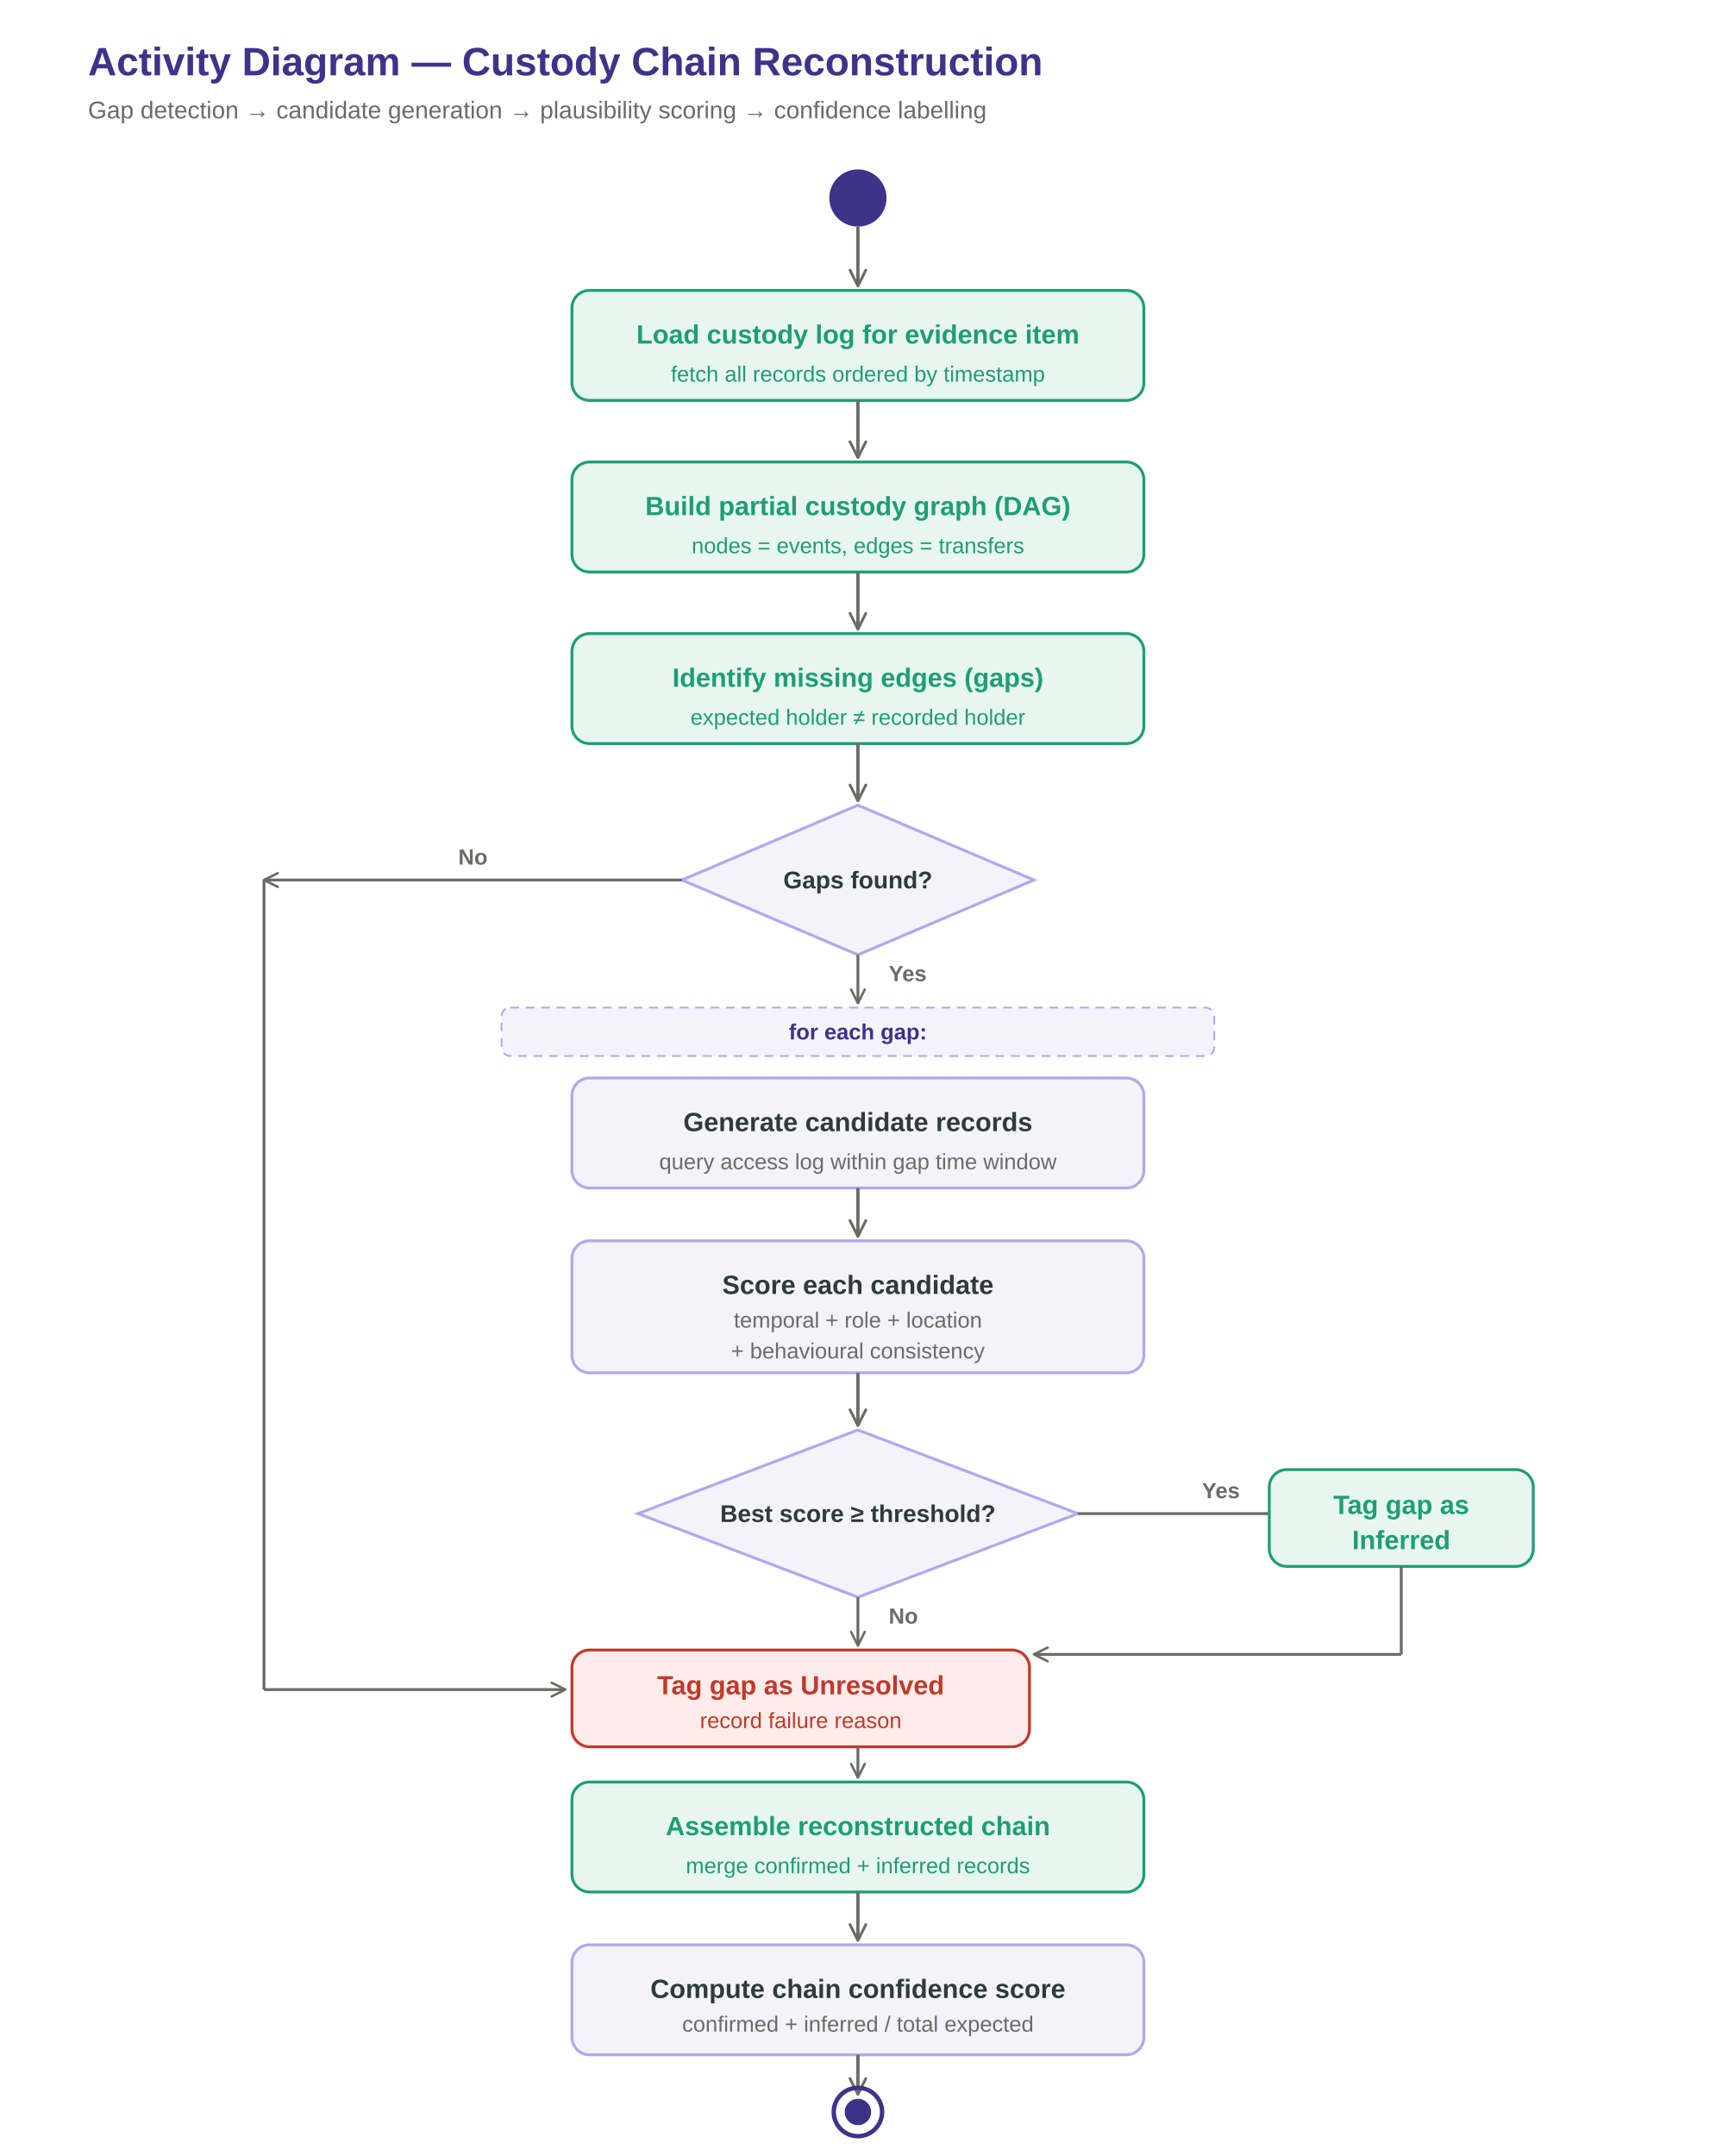
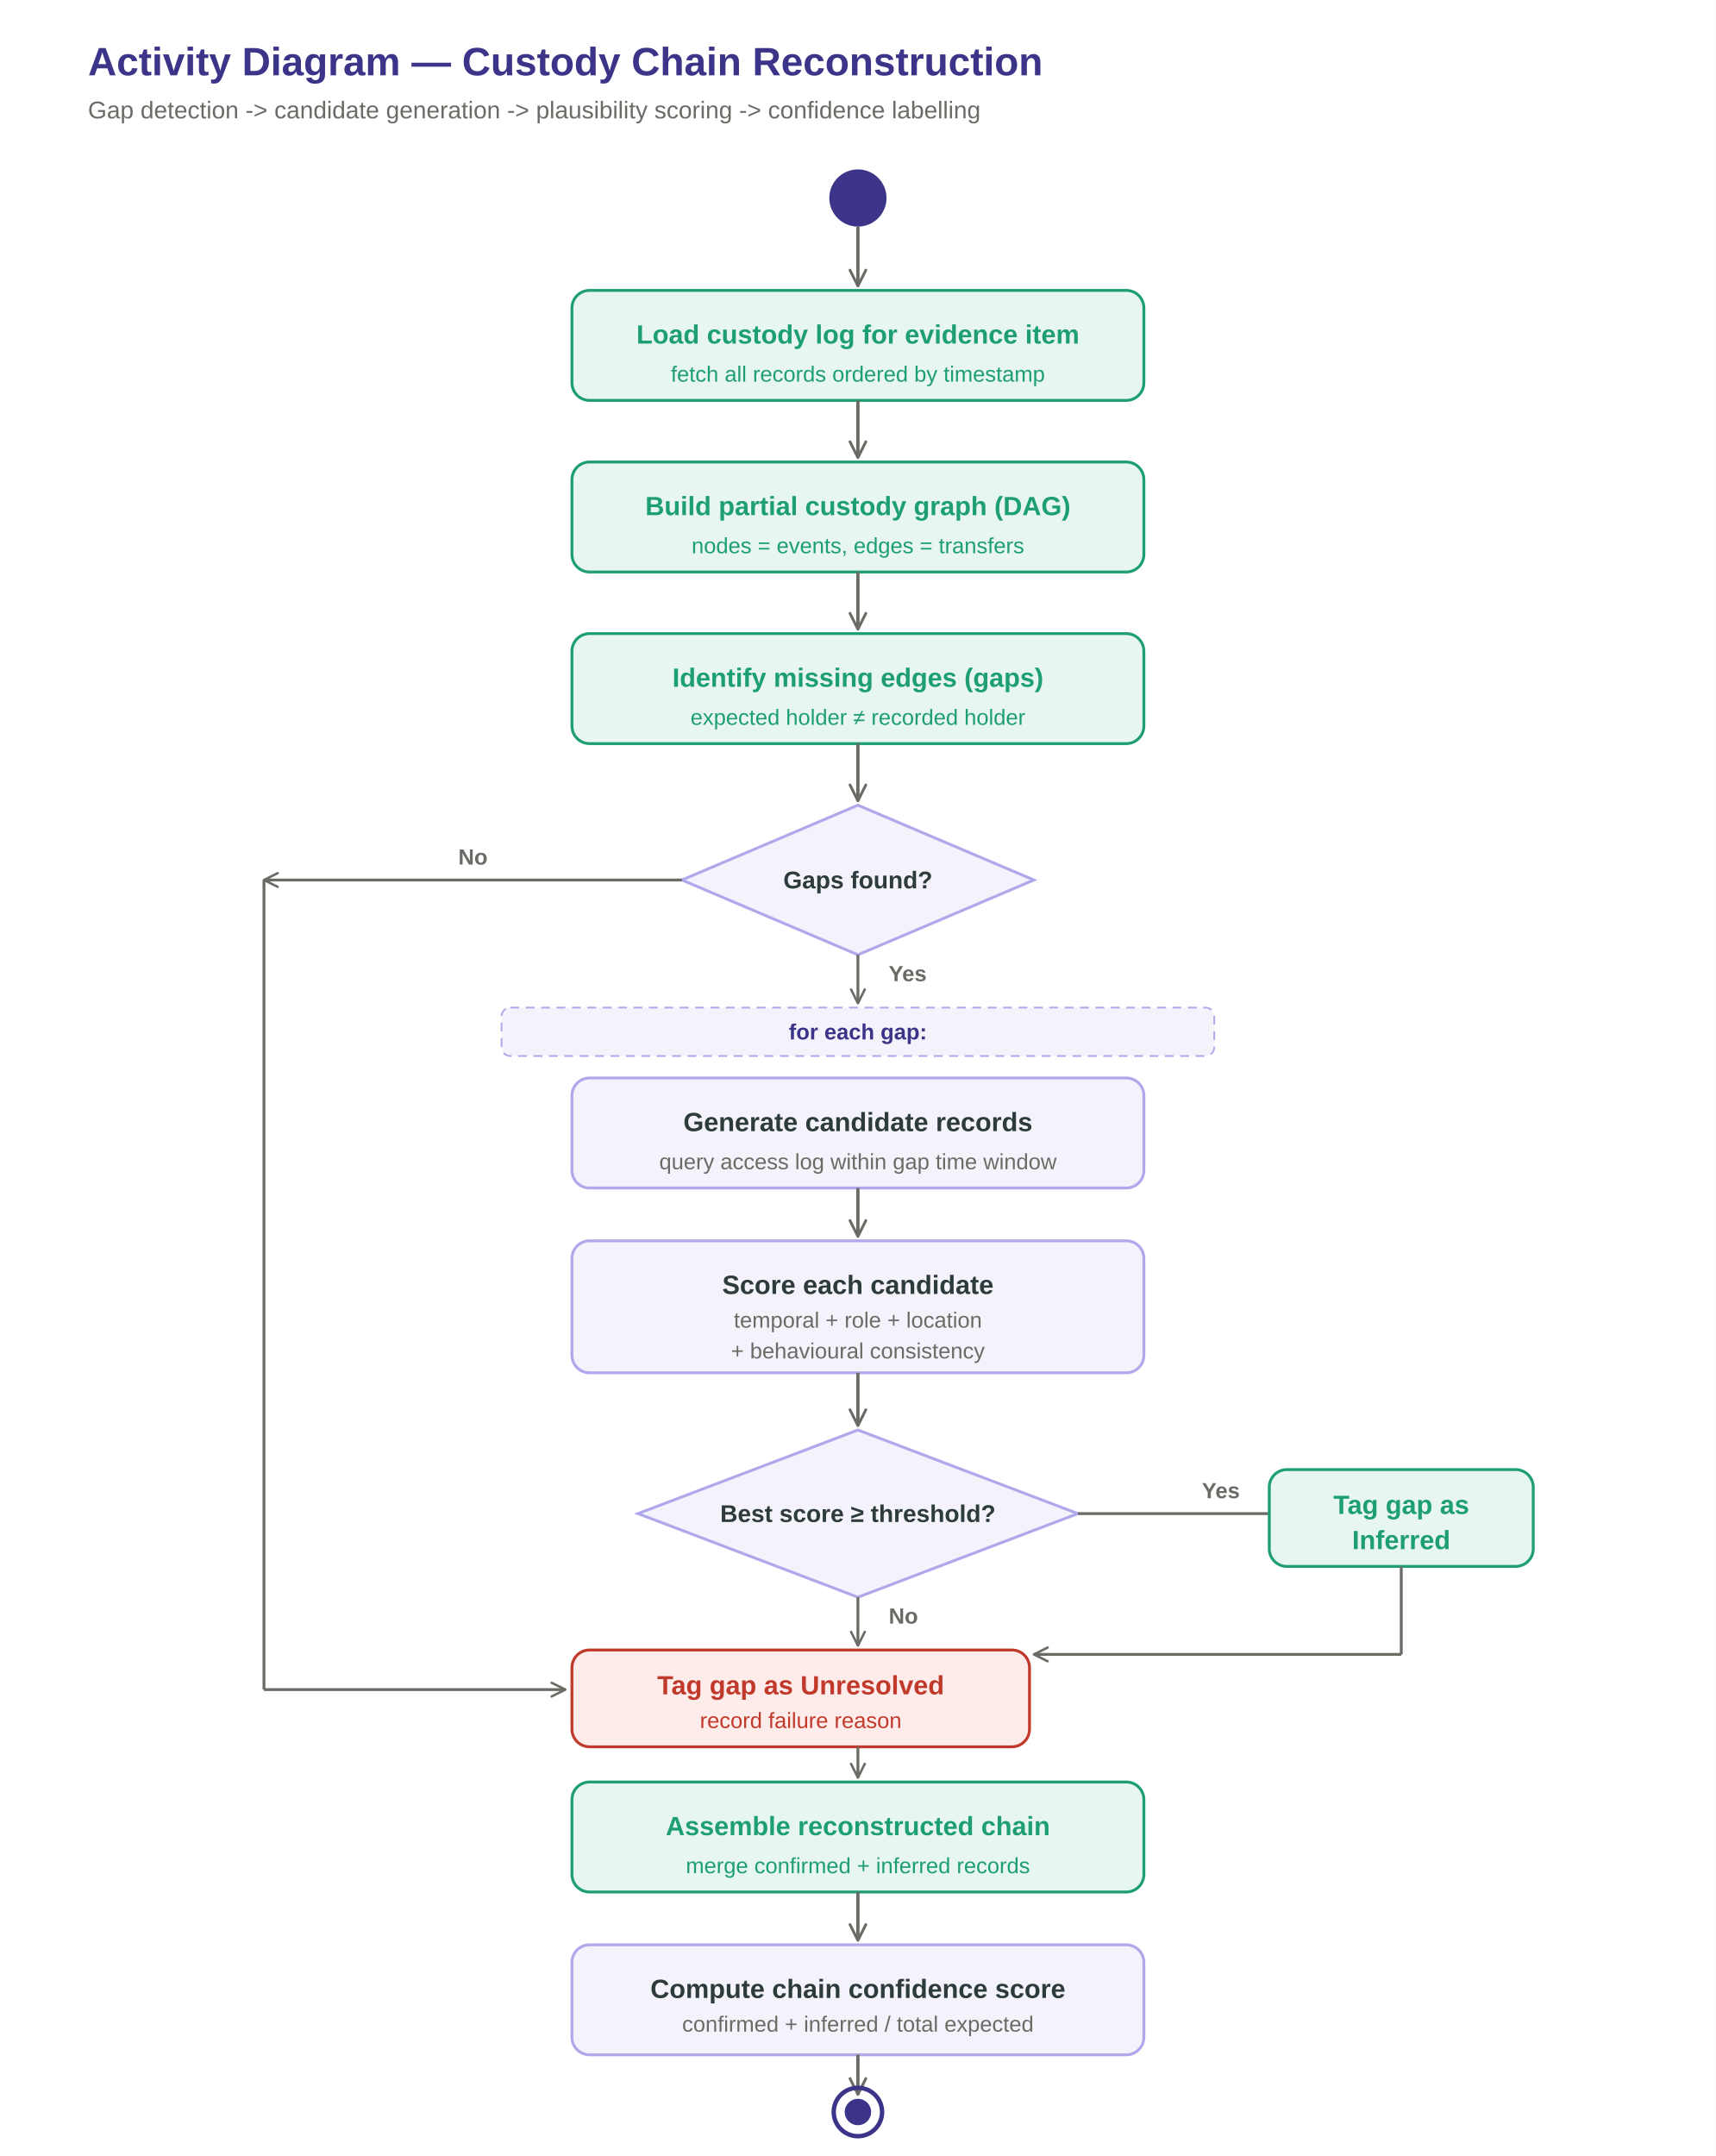
<svg xmlns="http://www.w3.org/2000/svg" width="100%" viewBox="0 0 780 980" role="img" font-family="Segoe UI, Arial, Helvetica, sans-serif">
  <defs>
    <marker id="arrow" viewBox="0 0 10 10" refX="9" refY="5" markerWidth="6" markerHeight="6" orient="auto-start-reverse">
      <path d="M1 1L9 5L1 9" fill="none" stroke="#6B6B66" stroke-width="1.4" stroke-linecap="round" stroke-linejoin="round" />
    </marker>
  </defs>
  <rect x="0" y="0" width="780" height="980" fill="#FFFFFF" />
  <text x="40" y="28" font-size="18" fill="#3C3489" text-anchor="start" font-weight="700" dominant-baseline="central">Activity Diagram — Custody Chain Reconstruction</text>
-   <text x="40" y="50" font-size="11" fill="#6B6B66" text-anchor="start" font-weight="400" dominant-baseline="central">Gap detection → candidate generation → plausibility scoring → confidence labelling</text>
+   <text x="40" y="50" font-size="11" fill="#6B6B66" text-anchor="start" font-weight="400" dominant-baseline="central">Gap detection -&gt; candidate generation -&gt; plausibility scoring -&gt; confidence labelling</text>
  <circle cx="390" cy="90" r="13" fill="#3C3489" />
  <line x1="390" y1="103" x2="390" y2="130" stroke="#6B6B66" stroke-width="1.5" marker-end="url(#arrow)" />
  <rect x="260" y="132" width="260" height="50" rx="8" fill="#E8F6F0" stroke="#1D9E75" stroke-width="1.3" />
  <text x="390" y="152" font-size="12" fill="#1D9E75" text-anchor="middle" font-weight="700" dominant-baseline="central">Load custody log for evidence item</text>
  <text x="390" y="170" font-size="10" fill="#1D9E75" text-anchor="middle" font-weight="400" dominant-baseline="central">fetch all records ordered by timestamp</text>
  <line x1="390" y1="182" x2="390" y2="208" stroke="#6B6B66" stroke-width="1.5" marker-end="url(#arrow)" />
  <rect x="260" y="210" width="260" height="50" rx="8" fill="#E8F6F0" stroke="#1D9E75" stroke-width="1.3" />
  <text x="390" y="230" font-size="12" fill="#1D9E75" text-anchor="middle" font-weight="700" dominant-baseline="central">Build partial custody graph (DAG)</text>
  <text x="390" y="248" font-size="10" fill="#1D9E75" text-anchor="middle" font-weight="400" dominant-baseline="central">nodes = events, edges = transfers</text>
  <line x1="390" y1="260" x2="390" y2="286" stroke="#6B6B66" stroke-width="1.5" marker-end="url(#arrow)" />
  <rect x="260" y="288" width="260" height="50" rx="8" fill="#E8F6F0" stroke="#1D9E75" stroke-width="1.3" />
  <text x="390" y="308" font-size="12" fill="#1D9E75" text-anchor="middle" font-weight="700" dominant-baseline="central">Identify missing edges (gaps)</text>
  <text x="390" y="326" font-size="10" fill="#1D9E75" text-anchor="middle" font-weight="400" dominant-baseline="central">expected holder ≠ recorded holder</text>
  <line x1="390" y1="338" x2="390" y2="364" stroke="#6B6B66" stroke-width="1.5" marker-end="url(#arrow)" />
  <polygon points="390,366 470,400 390,434 310,400" fill="#F4F3FB" stroke="#AFA9EC" stroke-width="1.3" />
  <text x="390" y="400" font-size="11" fill="#2D3B3A" text-anchor="middle" font-weight="700" dominant-baseline="central">Gaps found?</text>
  <line x1="310" y1="400" x2="120" y2="400" stroke="#6B6B66" stroke-width="1.3" marker-end="url(#arrow)" />
  <text x="215" y="393" font-size="10" fill="#6B6B66" text-anchor="middle" font-weight="600">No</text>
  <line x1="120" y1="400" x2="120" y2="768" stroke="#6B6B66" stroke-width="1.3" />
  <line x1="120" y1="768" x2="257" y2="768" stroke="#6B6B66" stroke-width="1.3" marker-end="url(#arrow)" />
  <line x1="390" y1="434" x2="390" y2="456" stroke="#6B6B66" stroke-width="1.3" marker-end="url(#arrow)" />
  <text x="404" y="446" font-size="10" fill="#6B6B66" text-anchor="start" font-weight="600">Yes</text>
  <rect x="228" y="458" width="324" height="22" rx="4" fill="#F4F3FB" stroke="#AFA9EC" stroke-width="0.8" stroke-dasharray="4 3" />
  <text x="390" y="469" font-size="10" fill="#3C3489" text-anchor="middle" font-weight="700" dominant-baseline="central">for each gap:</text>
  <rect x="260" y="490" width="260" height="50" rx="8" fill="#F4F3FB" stroke="#AFA9EC" stroke-width="1.3" />
  <text x="390" y="510" font-size="12" fill="#2D3B3A" text-anchor="middle" font-weight="700" dominant-baseline="central">Generate candidate records</text>
  <text x="390" y="528" font-size="10" fill="#6B6B66" text-anchor="middle" font-weight="400" dominant-baseline="central">query access log within gap time window</text>
  <line x1="390" y1="540" x2="390" y2="562" stroke="#6B6B66" stroke-width="1.5" marker-end="url(#arrow)" />
  <rect x="260" y="564" width="260" height="60" rx="8" fill="#F4F3FB" stroke="#AFA9EC" stroke-width="1.3" />
  <text x="390" y="584" font-size="12" fill="#2D3B3A" text-anchor="middle" font-weight="700" dominant-baseline="central">Score each candidate</text>
  <text x="390" y="600" font-size="10" fill="#6B6B66" text-anchor="middle" font-weight="400" dominant-baseline="central">temporal + role + location</text>
  <text x="390" y="614" font-size="10" fill="#6B6B66" text-anchor="middle" font-weight="400" dominant-baseline="central">+ behavioural consistency</text>
  <line x1="390" y1="624" x2="390" y2="648" stroke="#6B6B66" stroke-width="1.5" marker-end="url(#arrow)" />
  <polygon points="390,650 490,688 390,726 290,688" fill="#F4F3FB" stroke="#AFA9EC" stroke-width="1.3" />
  <text x="390" y="688" font-size="11" fill="#2D3B3A" text-anchor="middle" font-weight="700" dominant-baseline="central">Best score ≥ threshold?</text>
  <line x1="490" y1="688" x2="620" y2="688" stroke="#6B6B66" stroke-width="1.3" marker-end="url(#arrow)" />
  <text x="555" y="681" font-size="10" fill="#6B6B66" text-anchor="middle" font-weight="600">Yes</text>
  <rect x="577" y="668" width="120" height="44" rx="8" fill="#E8F6F0" stroke="#1D9E75" stroke-width="1.3" />
  <text x="637" y="684" font-size="12" fill="#1D9E75" text-anchor="middle" font-weight="700" dominant-baseline="central">Tag gap as</text>
  <text x="637" y="700" font-size="12" fill="#1D9E75" text-anchor="middle" font-weight="700" dominant-baseline="central">Inferred</text>
  <line x1="637" y1="712" x2="637" y2="752" stroke="#6B6B66" stroke-width="1.3" />
  <line x1="637" y1="752" x2="470" y2="752" stroke="#6B6B66" stroke-width="1.3" marker-end="url(#arrow)" />
  <line x1="390" y1="726" x2="390" y2="748" stroke="#6B6B66" stroke-width="1.3" marker-end="url(#arrow)" />
  <text x="404" y="738" font-size="10" fill="#6B6B66" text-anchor="start" font-weight="600">No</text>
  <rect x="260" y="750" width="208" height="44" rx="8" fill="#FDECEA" stroke="#C0392B" stroke-width="1.3" />
  <text x="364" y="766" font-size="12" fill="#C0392B" text-anchor="middle" font-weight="700" dominant-baseline="central">Tag gap as Unresolved</text>
  <text x="364" y="782" font-size="10" fill="#C0392B" text-anchor="middle" font-weight="400" dominant-baseline="central">record failure reason</text>
  <line x1="390" y1="794" x2="390" y2="808" stroke="#6B6B66" stroke-width="1.3" marker-end="url(#arrow)" />
  <rect x="260" y="810" width="260" height="50" rx="8" fill="#E8F6F0" stroke="#1D9E75" stroke-width="1.3" />
  <text x="390" y="830" font-size="12" fill="#1D9E75" text-anchor="middle" font-weight="700" dominant-baseline="central">Assemble reconstructed chain</text>
  <text x="390" y="848" font-size="10" fill="#1D9E75" text-anchor="middle" font-weight="400" dominant-baseline="central">merge confirmed + inferred records</text>
  <line x1="390" y1="860" x2="390" y2="882" stroke="#6B6B66" stroke-width="1.5" marker-end="url(#arrow)" />
  <rect x="260" y="884" width="260" height="50" rx="8" fill="#F4F3FB" stroke="#AFA9EC" stroke-width="1.3" />
  <text x="390" y="904" font-size="12" fill="#2D3B3A" text-anchor="middle" font-weight="700" dominant-baseline="central">Compute chain confidence score</text>
  <text x="390" y="920" font-size="10" fill="#6B6B66" text-anchor="middle" font-weight="400" dominant-baseline="central">confirmed + inferred / total expected</text>
  <line x1="390" y1="934" x2="390" y2="952" stroke="#6B6B66" stroke-width="1.5" marker-end="url(#arrow)" />
  <circle cx="390" cy="960" r="11" fill="none" stroke="#3C3489" stroke-width="2" />
  <circle cx="390" cy="960" r="6" fill="#3C3489" />
</svg>
